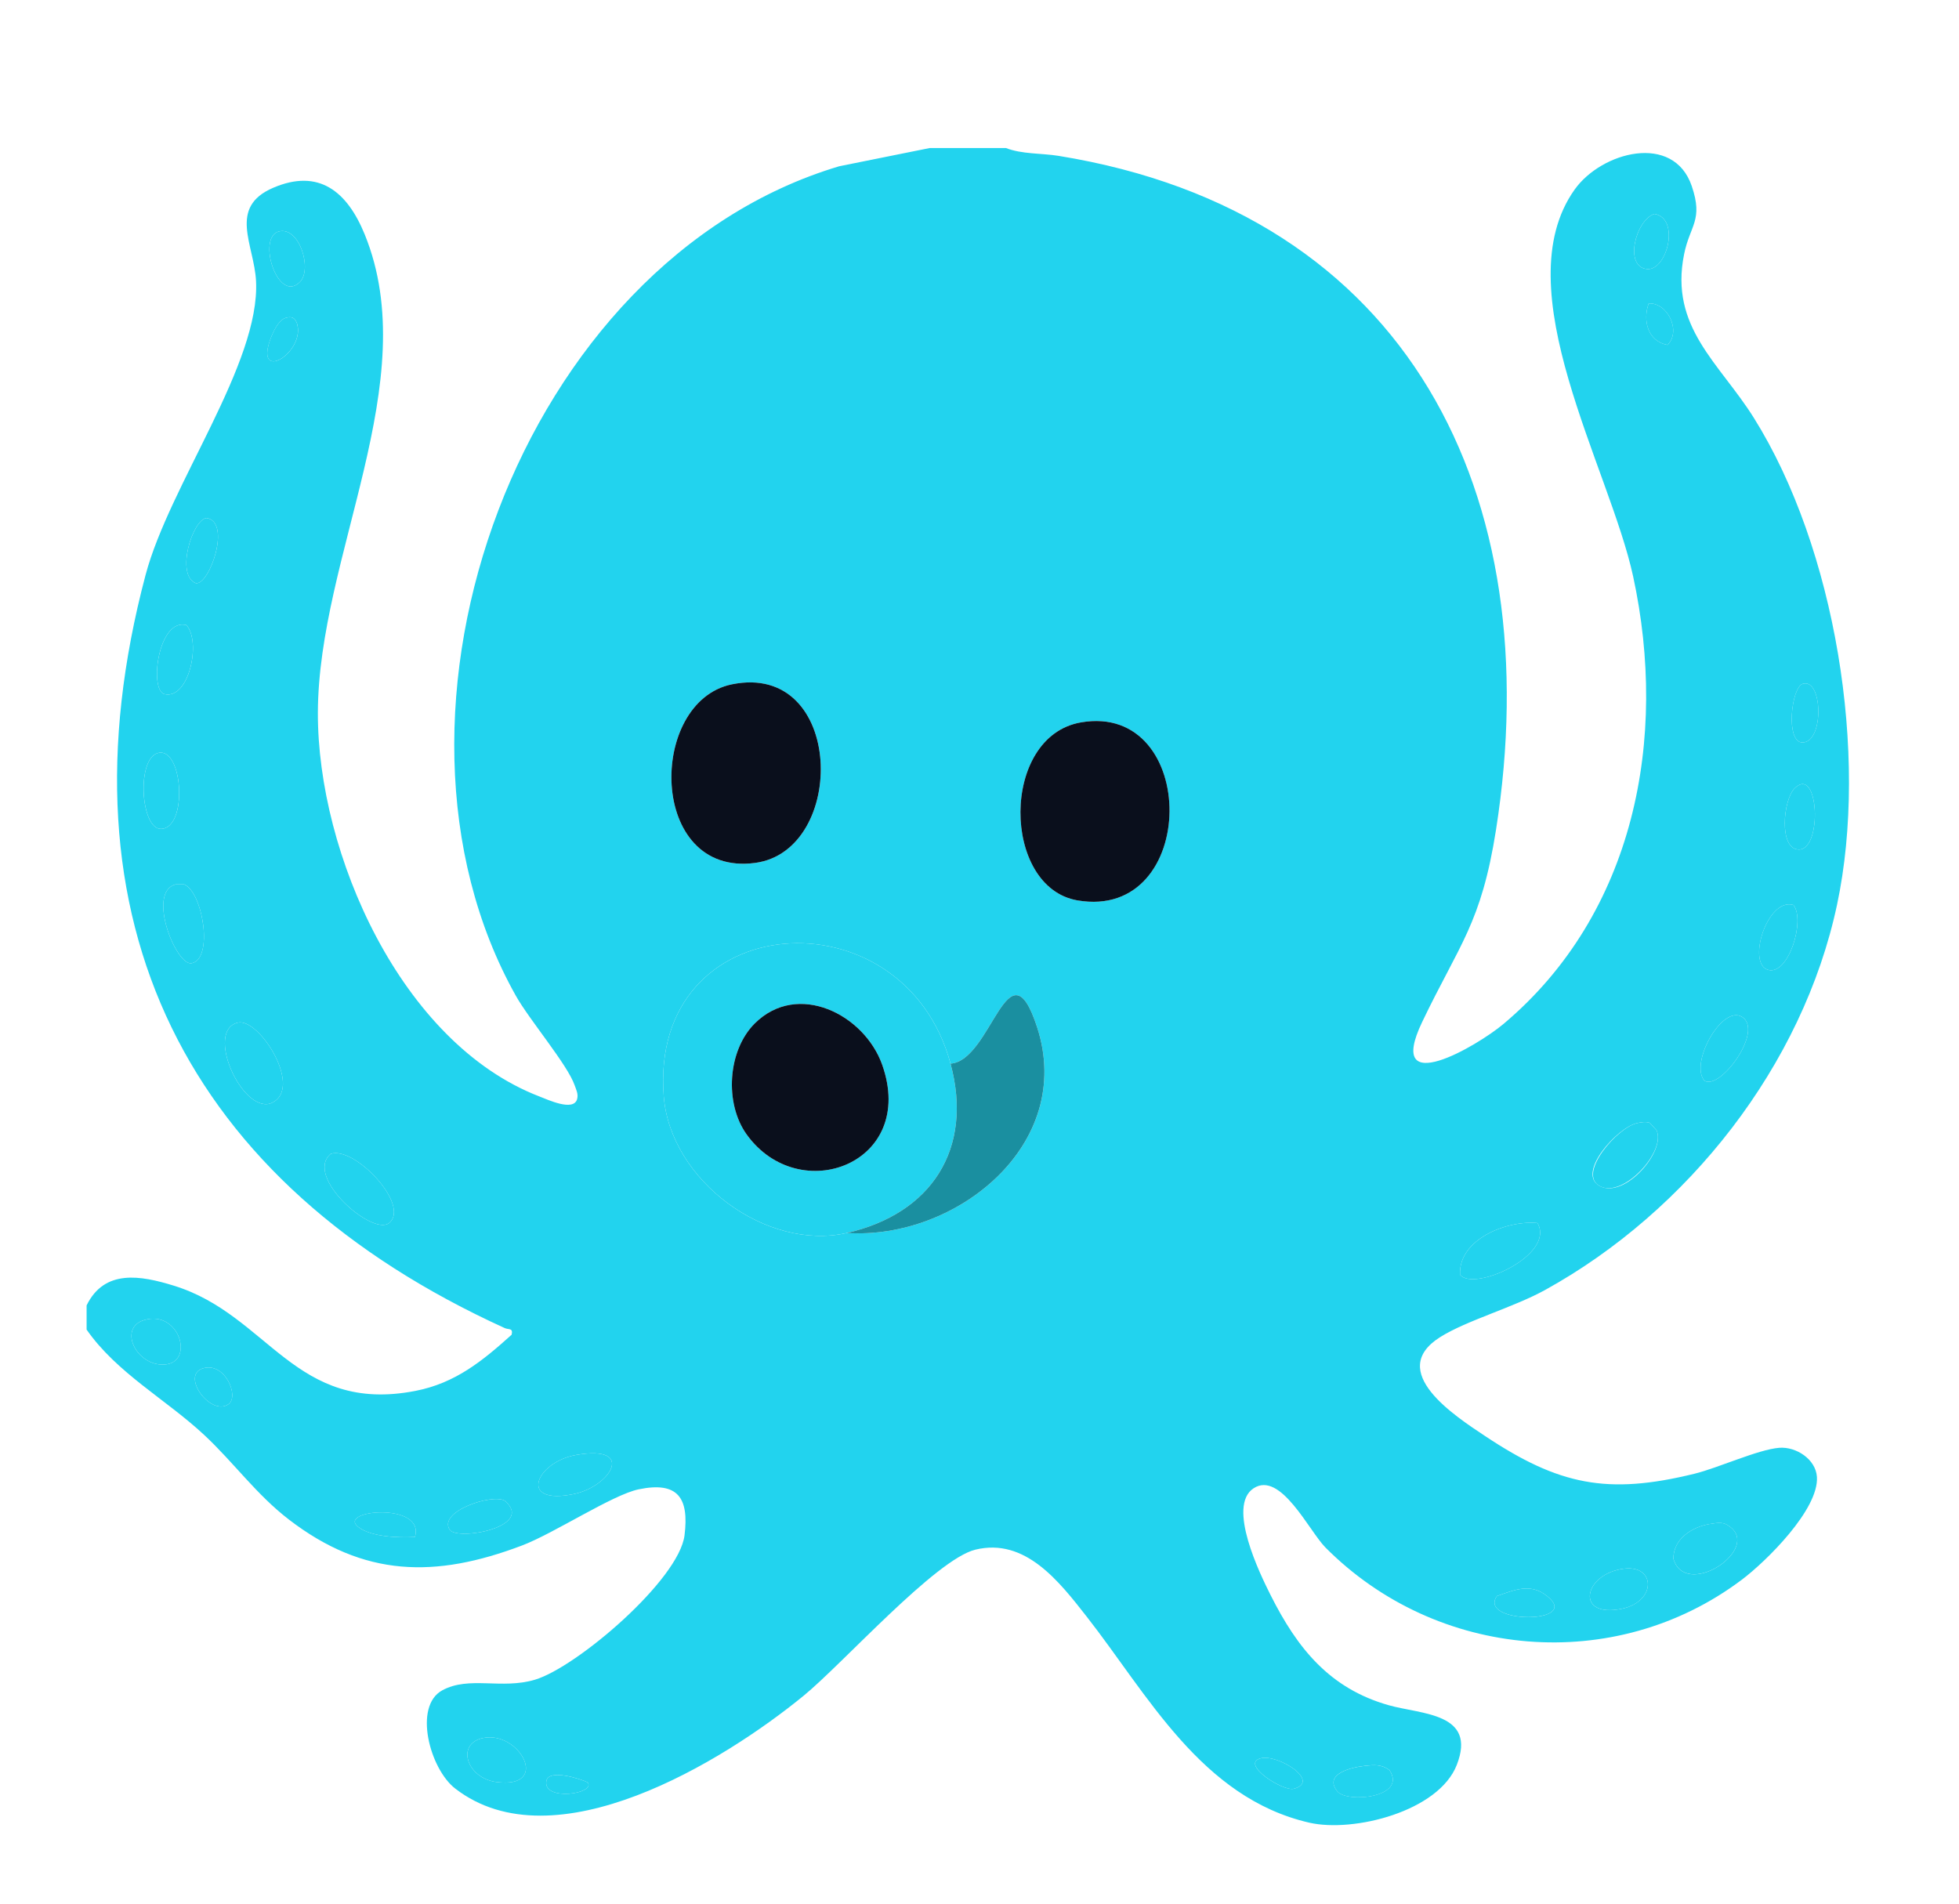
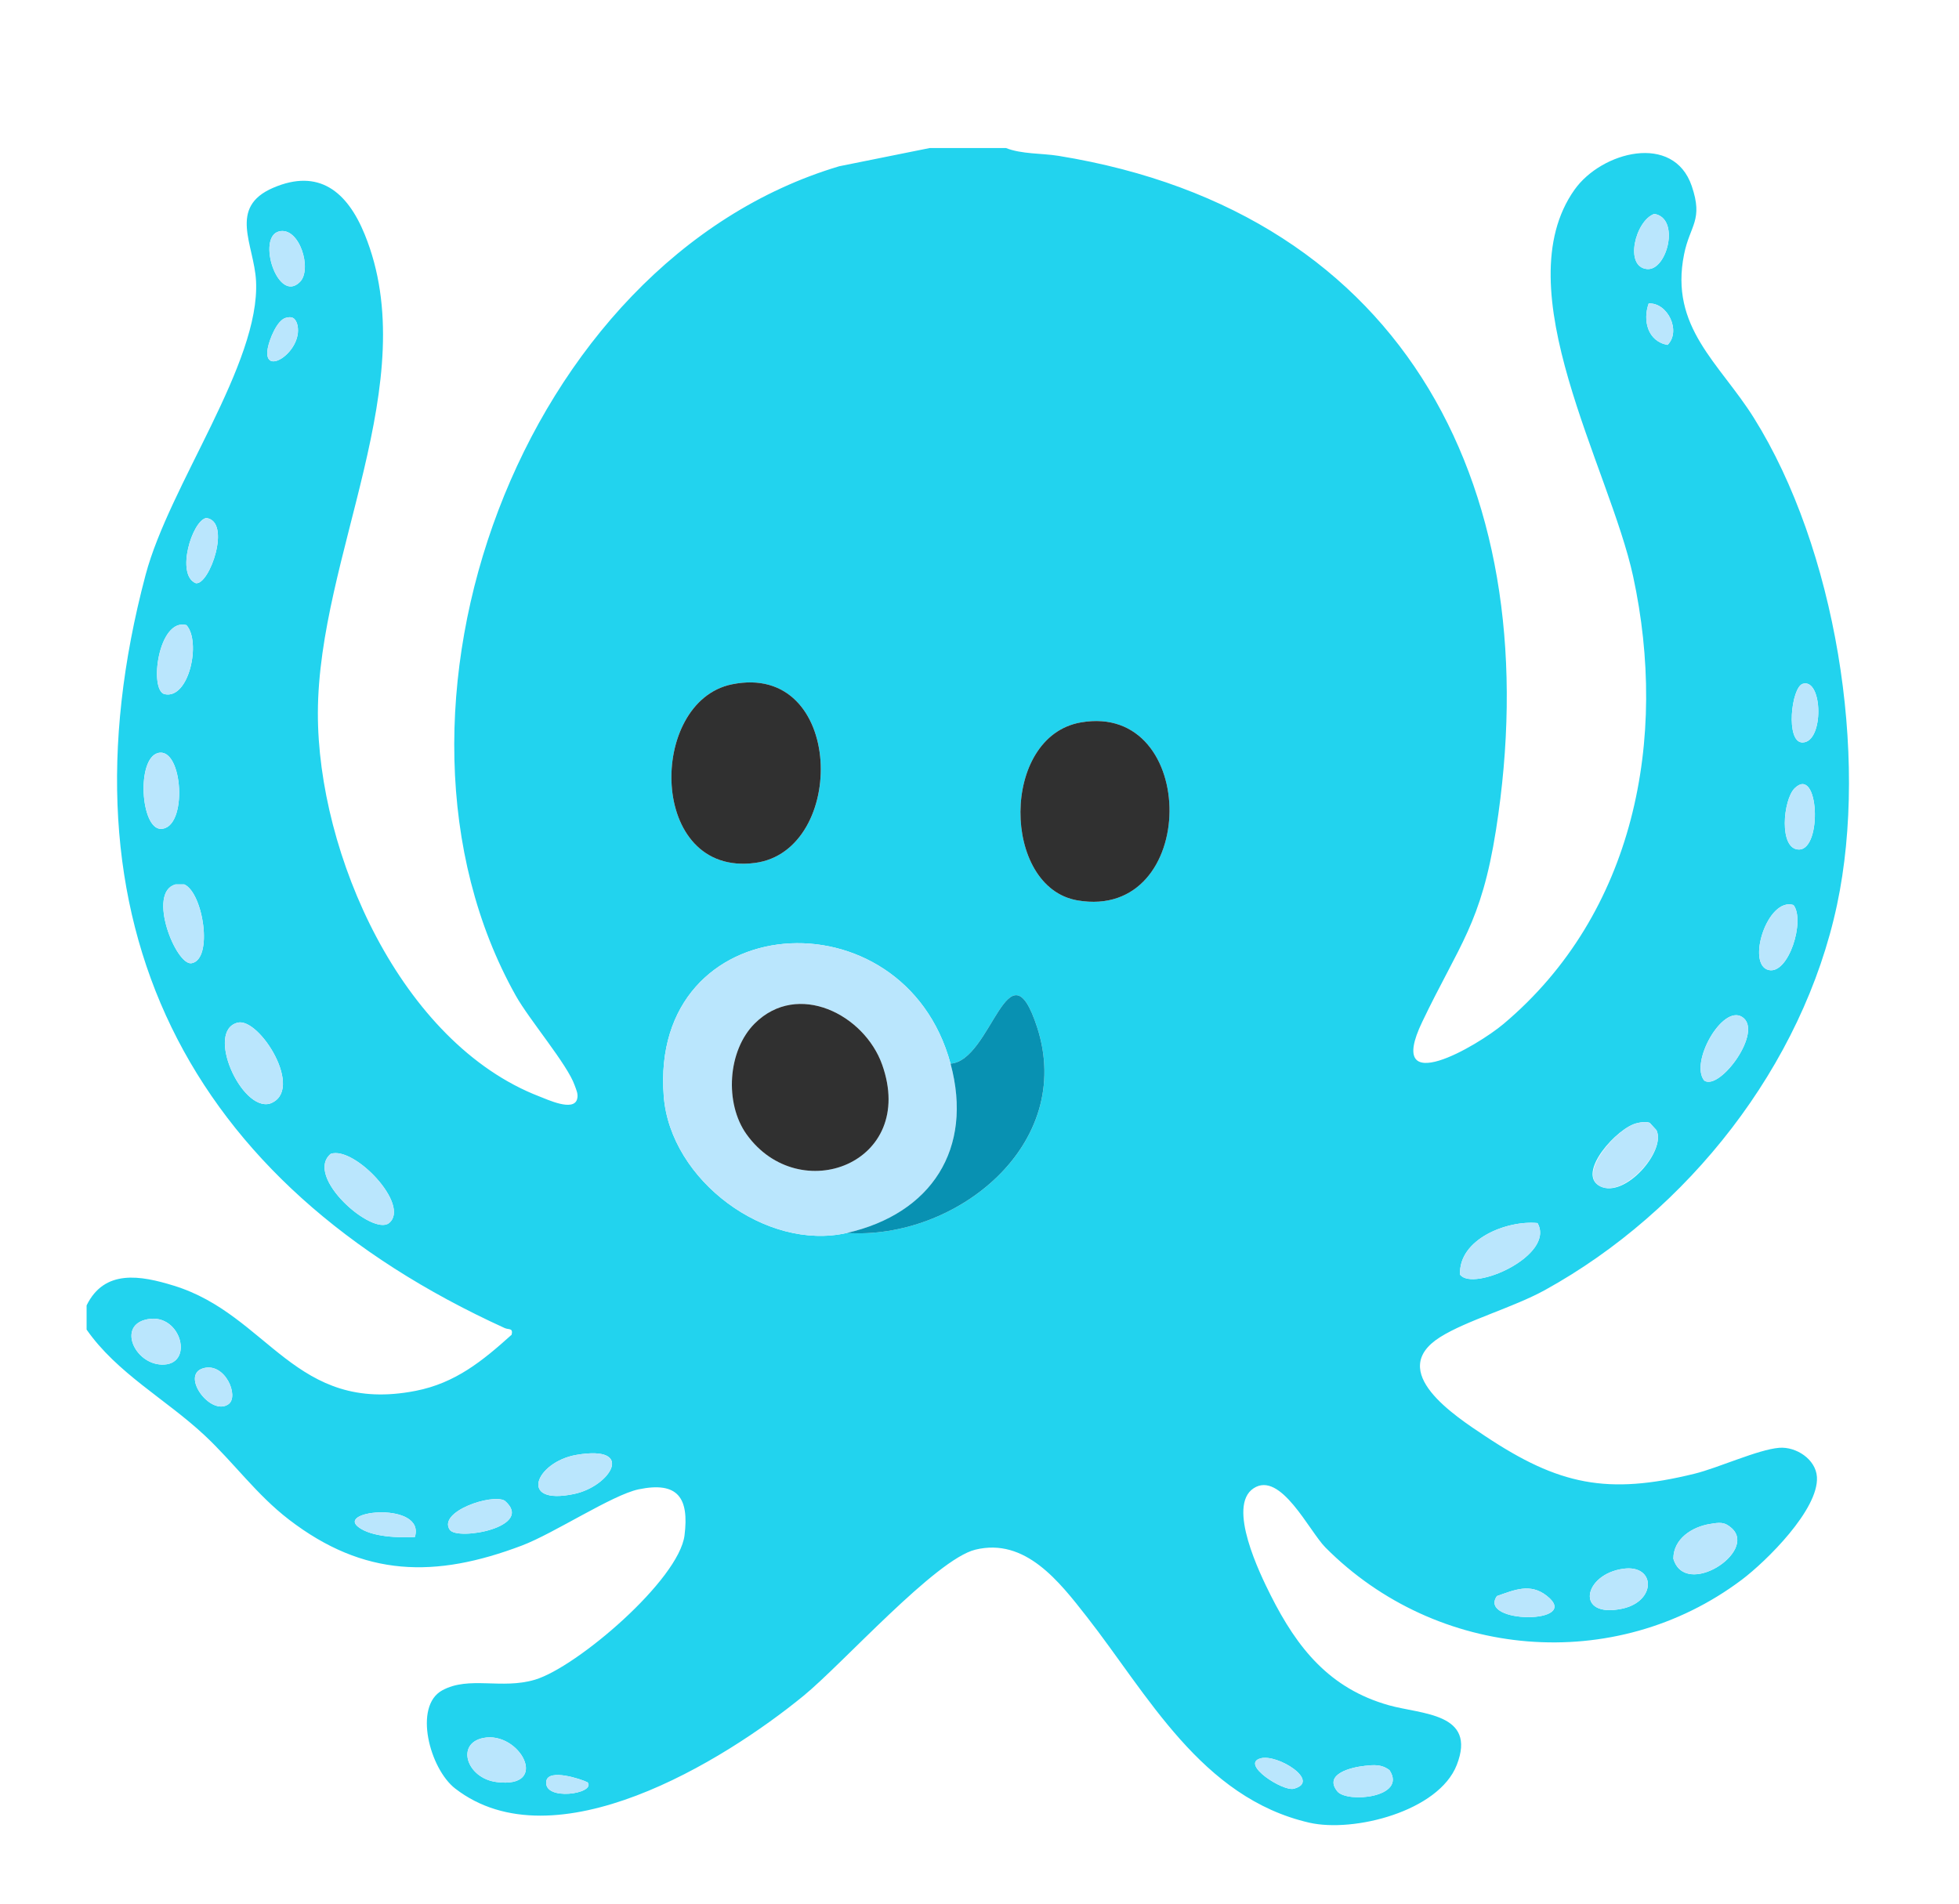
<svg xmlns="http://www.w3.org/2000/svg" viewBox="0 0 565.75 549.88">
-   <path d="m290.48 42.74c4.59 1.82 10.35 1.49 15.2 2.27 101.42 16.44 141.55 98.08 126.36 194.66-4.27 27.12-10.56 33-21.33 55.51-10.84 22.66 15.98 6.88 23.5.55 37.96-31.95 47.55-82.49 37.43-129.26-6.78-31.33-37.29-83.01-16.91-111.7 7.79-10.97 28.58-16.49 33.84-1.03 3.38 9.92-.51 11.26-2.21 19.68-4.28 21.1 10.22 31.43 20.12 47.23 23.61 37.68 33.26 97.3 24.05 140.64-9.88 46.48-43.06 88.51-84.32 111.28-9.12 5.04-22.63 8.78-30.3 13.61-15.69 9.89 4.3 22.81 13 28.59 21.28 14.16 35.32 17.04 60.41 10.88 6.97-1.71 18.39-7.01 24.52-7.5 4.84-.38 10.55 3.28 10.88 8.42.59 9.35-14.62 24.37-21.73 29.71-36.63 27.52-88.11 23-120.22-9.35-4.69-4.72-12.93-22.19-20.73-17.09s1.86 24.8 4.92 30.89c7.71 15.33 17.01 26.93 34.1 31.77 9.45 2.67 25.52 2.17 19.65 17.24-5.22 13.41-29.79 19.62-42.6 16.68-31.19-7.17-46.7-37.07-64.26-59.49-7.95-10.15-17.74-22.88-32.17-19.36-11.44 2.79-38.26 32.91-49.61 42.2-23.23 19.01-71.97 48.93-100.6 26.8-7.37-5.7-12.14-23.77-3.77-28.36 7.78-4.26 17.13-.17 26.85-3.1 12.1-3.65 41.53-28.81 43.14-41.69 1.34-10.76-1.86-15.65-13.27-13.27-7.54 1.57-24.43 12.72-33.67 16.22-25.05 9.49-45.63 9.17-67.32-7.5-9.41-7.23-15.94-16.49-24.47-24.44-11.08-10.32-25.19-17.85-33.95-30.42v-6.99c5.17-10.55 15.6-8.65 25.17-5.7 27.45 8.44 34.94 37.22 69.87 30.38 11.46-2.24 19.3-8.64 27.71-16.21.46-2.03-.8-1.38-2-1.92-91.72-41.79-130.3-117.3-103.72-217.51 6.91-26.04 33.15-61.08 31.9-84.94-.55-10.47-8.16-21.26 4.97-26.89s21.35 1.03 26.42 13.48c17.31 42.5-13.43 92.75-13.53 138.19-.08 40.66 24 95.35 63.96 110.77 2.49.96 9.76 4.37 10.88.87.46-1.51-.21-2.73-.68-4.08-2.09-6.02-13.07-18.88-17.01-25.91-45.94-81.95 1.46-212.11 93.41-239.53l26.16-5.27h21.96zm187.27 19.04c-5.47 1.91-8.78 15.34-2.08 15.93 5.8.51 9.64-14.74 2.08-15.93zm-391.11 19.63c3.59-3.64-.16-16.02-6.04-14.58-6.56 1.6-.37 21.1 6.04 14.58zm389.49 6.24c-1.74 4.87-.33 10.92 5.45 11.97 4.01-3.98.03-12.29-5.45-11.97zm-393.57 4.14c-2.6.69-4.78 6.34-5.23 8.8-1.61 8.81 10.89.44 8.41-7.29-.65-1.6-1.51-1.95-3.17-1.51zm-22.98 57.82c-4.09.69-8.91 16.45-3.03 18.83 3.95.66 10.4-17.88 3.03-18.83zm-5.74 30.93c-8.14-2.17-10.88 18.94-6.28 19.95 7.09 1.55 10.58-15.23 6.28-19.95zm157.52 17.11c-24.36 4.97-24.22 55.65 6.68 51.58 26.78-3.53 25.9-58.22-6.68-51.58zm309.26-.15c-3.32 1.01-5.01 16.94-.09 16.94 6.33 0 5.89-18.71.09-16.94zm-208.45 11.14c-23.32 4.03-22.92 47.66-1 51.41 35.26 6.03 35.28-57.33 1-51.41zm-266.53 8.84c-6.29 1.64-5.02 21.92.8 21.91 7.91-.02 6.42-23.79-.8-21.91zm472.66 10.17c-3.37 3.28-4.66 17.71 1.23 17.71 6.84 0 5.74-24.49-1.23-17.71zm-467.65 27.79c-8.29 2.33.19 23.54 4.67 22.76 6.33-1.09 3.37-20.32-2.08-22.76zm467.3 5.94c-7.58-2.32-13.65 17.18-7.21 18.77 5.82 1.44 10.66-14.37 7.21-18.77zm-273.38 94.72c31.5 2.07 66.02-25.52 54.94-59.43-8.31-25.46-13.09 9.69-25 10.53-13.56-50.16-87.16-45.29-82.82 9.47 1.93 24.33 29.64 44.73 52.88 39.43zm247.61-44.01c4.52 3.06 17.33-14.42 10.9-18.4-5.71-3.53-15.14 13.22-10.9 18.4zm-423.55-16.73c-9.36 2.36 1.06 25.67 9.31 23.39 10.27-3.64-2.98-24.99-9.31-23.39zm404.23 29c-5.75 1.14-17.91 14.69-10.73 18.26s19.1-10.24 16.26-16.2l-1.96-2.14c-1.21-.4-2.37-.17-3.57.07zm-377.35 8.89c-7.78 6.57 12.13 23.89 16.87 19.97 6.24-5.16-10.05-22.3-16.87-19.97zm348.52 19.99c-8.76-.87-22.84 4.62-22.38 14.89 3.78 5.08 27.64-5.57 22.38-14.89zm-402.34 28c-7.72 2.27-2.31 13.34 5.77 12.87 8.86-.52 4.4-15.86-5.77-12.87zm16.96 13.95c-6.61 1.96 2.19 13.99 7.33 10.37 3.19-2.25-.99-12.25-7.33-10.37zm107.81 25.01c-11.74 2.01-17.03 14.72-.68 11.29 10.56-2.21 17.93-14.25.68-11.29zm-36.57 21.63c2.19 3.26 24.73-.79 15.88-8.4-3.7-2.14-19.39 3.17-15.88 8.4zm-10.07 2.08c3.08-10.17-22.63-7.82-16.37-2.91 3.75 2.94 11.76 3.17 16.37 2.91zm374.01-3.76c-5.15.84-10.56 4.25-10.57 10.03 3.4 11.59 24.36-1.97 16.86-8.8-2.14-1.95-3.6-1.66-6.29-1.22zm-24.93 12.92c-11.69 1.53-14.11 14.4-.49 11.56 10.06-2.09 9.76-12.78.49-11.56zm-36.6 7.9c-5.61 8.08 24.99 8.19 14.37-.1-4.77-3.72-9.31-1.67-14.37.1zm-292.79 41c-7.93 1.64-4.72 11.6 3.85 12.71 15.8 2.05 6.76-14.9-3.85-12.71zm224.46 5.89c-5.75 1.7 6.53 9.57 9.64 8.77 8.09-2.09-4.71-10.23-9.64-8.77zm30.08 2.16c-3.75.39-11.87 2.32-7.85 7.34 2.79 3.48 20.3 1.82 15.08-6.11-2.35-1.77-4.53-1.52-7.23-1.24zm-224.34 4.76c-2.08-1.05-11.28-3.98-11.92-.42-1.08 5.99 14.4 3.74 11.92.42z" fill="#22D3EE" />
-   <path d="m274.51 307.2c6.67 24.66-5.59 43.35-29.94 48.9-23.24 5.3-50.95-15.11-52.88-39.43-4.34-54.76 69.26-59.63 82.82-9.47zm-56.53-11.62c-7.88 7.83-8.79 23.12-2.35 32.07 15.23 21.18 49.26 8.36 39.13-20.16-5.15-14.5-24.37-24.24-36.78-11.91z" fill="#22D3EE" />
-   <path d="m211.36 197.65c32.57-6.65 33.45 48.05 6.68 51.58-30.9 4.07-31.04-46.6-6.68-51.58z" fill="#0A0F1C" />
-   <path d="m312.17 208.64c34.29-5.92 34.26 57.44-1 51.41-21.93-3.75-22.32-47.38 1-51.41z" fill="#0A0F1C" />
-   <path d="m244.57 356.1c24.36-5.55 36.61-24.24 29.94-48.9 11.91-.84 16.69-36 25-10.53 11.07 33.91-23.45 61.5-54.94 59.43z" fill="#1A8FA0" />
-   <path d="m68.63 295.36c6.33-1.6 19.58 19.75 9.31 23.39-8.25 2.27-18.67-21.03-9.31-23.39z" fill="#22D3EE" />
-   <path d="m95.51 333.25c6.82-2.33 23.11 14.8 16.87 19.97-4.74 3.92-24.65-13.4-16.87-19.97z" fill="#22D3EE" />
-   <path d="m444.03 353.24c5.26 9.32-18.6 19.97-22.38 14.89-.45-10.27 13.62-15.76 22.38-14.89z" fill="#22D3EE" />
-   <path d="m472.86 324.36c1.2-.24 2.37-.47 3.57-.07l1.96 2.14c2.84 5.95-9.39 19.61-16.26 16.2s4.98-17.12 10.73-18.26z" fill="#22D3EE" />
-   <path d="m493.83 440.15c2.69-.44 4.15-.73 6.29 1.22 7.5 6.83-13.46 20.39-16.86 8.8.01-5.77 5.42-9.18 10.57-10.03z" fill="#22D3EE" />
-   <path d="m50.65 255.44h2.59c5.45 2.45 8.42 21.67 2.08 22.76-4.48.77-12.96-20.43-4.67-22.76z" fill="#22D3EE" />
-   <path d="m166.46 420.2c17.25-2.96 9.88 9.08-.68 11.29-16.36 3.42-11.06-9.28.68-11.29z" fill="#22D3EE" />
-   <path d="m45.64 217.48c7.22-1.88 8.7 21.89.8 21.91-5.81.01-7.08-20.27-.8-21.91z" fill="#22D3EE" />
-   <path d="m139.51 501.97c10.61-2.19 19.65 14.76 3.85 12.71-8.57-1.11-11.78-11.07-3.85-12.71z" fill="#22D3EE" />
-   <path d="m492.18 312.09c-4.24-5.18 5.19-21.93 10.9-18.4 6.43 3.98-6.38 21.46-10.9 18.4z" fill="#22D3EE" />
-   <path d="m53.84 180.54c4.29 4.71.81 21.49-6.28 19.95-4.59-1-1.86-22.12 6.28-19.95z" fill="#22D3EE" />
-   <path d="m468.9 453.07c9.27-1.21 9.57 9.47-.49 11.56-13.61 2.83-11.2-10.03.49-11.56z" fill="#22D3EE" />
-   <path d="m517.95 261.38c3.45 4.39-1.38 20.21-7.21 18.77-6.45-1.59-.38-21.09 7.21-18.77z" fill="#22D3EE" />
-   <path d="m41.69 381.24c10.17-2.99 14.63 12.35 5.77 12.87-8.08.47-13.49-10.6-5.77-12.87z" fill="#22D3EE" />
-   <path d="m129.89 441.83c-3.52-5.23 12.18-10.53 15.88-8.4 8.86 7.6-13.69 11.65-15.88 8.4z" fill="#22D3EE" />
-   <g fill="#22D3EE">
+   <path d="m290.48 42.74c4.59 1.82 10.35 1.49 15.2 2.27 101.42 16.44 141.55 98.08 126.36 194.66-4.27 27.12-10.56 33-21.33 55.51-10.84 22.66 15.98 6.88 23.5.55 37.96-31.95 47.55-82.49 37.43-129.26-6.78-31.33-37.29-83.01-16.91-111.7 7.79-10.97 28.58-16.49 33.84-1.03 3.38 9.92-.51 11.26-2.21 19.68-4.28 21.1 10.22 31.43 20.12 47.23 23.61 37.68 33.26 97.3 24.05 140.64-9.88 46.48-43.06 88.51-84.32 111.28-9.12 5.04-22.63 8.78-30.3 13.61-15.69 9.89 4.3 22.81 13 28.59 21.28 14.16 35.32 17.04 60.41 10.88 6.97-1.71 18.39-7.01 24.52-7.5 4.84-.38 10.55 3.28 10.88 8.42.59 9.35-14.62 24.37-21.73 29.71-36.63 27.52-88.11 23-120.22-9.35-4.69-4.72-12.93-22.19-20.73-17.09s1.86 24.8 4.92 30.89c7.71 15.33 17.01 26.93 34.1 31.77 9.45 2.67 25.52 2.17 19.65 17.24-5.22 13.41-29.79 19.62-42.6 16.68-31.19-7.17-46.7-37.07-64.26-59.49-7.95-10.15-17.74-22.88-32.17-19.36-11.44 2.79-38.26 32.91-49.61 42.2-23.23 19.01-71.97 48.93-100.6 26.8-7.37-5.7-12.14-23.77-3.77-28.36 7.78-4.26 17.13-.17 26.85-3.1 12.1-3.65 41.53-28.81 43.14-41.69 1.34-10.76-1.86-15.65-13.27-13.27-7.54 1.57-24.43 12.72-33.67 16.22-25.05 9.49-45.63 9.17-67.32-7.5-9.41-7.23-15.94-16.49-24.47-24.44-11.08-10.32-25.19-17.85-33.95-30.42v-6.99c5.17-10.55 15.6-8.65 25.17-5.7 27.45 8.44 34.94 37.22 69.87 30.38 11.46-2.24 19.3-8.64 27.71-16.21.46-2.03-.8-1.38-2-1.92-91.72-41.79-130.3-117.3-103.72-217.51 6.91-26.04 33.15-61.08 31.9-84.94-.55-10.47-8.16-21.26 4.97-26.89s21.35 1.03 26.42 13.48c17.31 42.5-13.43 92.75-13.53 138.19-.08 40.66 24 95.35 63.96 110.77 2.49.96 9.76 4.37 10.88.87.46-1.51-.21-2.73-.68-4.08-2.09-6.02-13.07-18.88-17.01-25.91-45.94-81.95 1.46-212.11 93.41-239.53l26.16-5.27h21.96zm187.27 19.04c-5.47 1.91-8.78 15.34-2.08 15.93 5.8.51 9.64-14.74 2.08-15.93zm-391.11 19.63c3.59-3.64-.16-16.02-6.04-14.58-6.56 1.6-.37 21.1 6.04 14.58zm389.49 6.24c-1.74 4.87-.33 10.92 5.45 11.97 4.01-3.98.03-12.29-5.45-11.97zm-393.57 4.14c-2.6.69-4.78 6.34-5.23 8.8-1.61 8.81 10.89.44 8.41-7.29-.65-1.6-1.51-1.95-3.17-1.51zm-22.98 57.82c-4.09.69-8.91 16.45-3.03 18.83 3.95.66 10.4-17.88 3.03-18.83zm-5.74 30.93c-8.14-2.17-10.88 18.94-6.28 19.95 7.09 1.55 10.58-15.23 6.28-19.95zm157.52 17.11c-24.36 4.97-24.22 55.65 6.68 51.58 26.78-3.53 25.9-58.22-6.68-51.58zm309.26-.15c-3.32 1.01-5.01 16.94-.09 16.94 6.33 0 5.89-18.71.09-16.94zm-208.45 11.14c-23.32 4.03-22.92 47.66-1 51.41 35.26 6.03 35.28-57.33 1-51.41zm-266.53 8.84c-6.29 1.64-5.02 21.92.8 21.91 7.91-.02 6.42-23.79-.8-21.91zm472.66 10.17c-3.37 3.28-4.66 17.71 1.23 17.71 6.84 0 5.74-24.49-1.23-17.71zm-467.65 27.79c-8.29 2.33.19 23.54 4.67 22.76 6.33-1.09 3.37-20.32-2.08-22.76zm467.3 5.94c-7.58-2.32-13.65 17.18-7.21 18.77 5.82 1.44 10.66-14.37 7.21-18.77zm-273.38 94.72c31.5 2.07 66.02-25.52 54.94-59.43-8.31-25.46-13.09 9.69-25 10.53-13.56-50.16-87.16-45.29-82.82 9.47 1.93 24.33 29.64 44.73 52.88 39.43zm247.61-44.01c4.52 3.06 17.33-14.42 10.9-18.4-5.71-3.53-15.14 13.22-10.9 18.4zm-423.55-16.73c-9.36 2.36 1.06 25.67 9.31 23.39 10.27-3.64-2.98-24.99-9.31-23.39zm404.23 29c-5.75 1.14-17.91 14.69-10.73 18.26s19.1-10.24 16.26-16.2l-1.96-2.14c-1.21-.4-2.37-.17-3.57.07zm-377.35 8.89c-7.78 6.57 12.13 23.89 16.87 19.97 6.24-5.16-10.05-22.3-16.87-19.97zm348.52 19.99c-8.76-.87-22.84 4.62-22.38 14.89 3.78 5.08 27.64-5.57 22.38-14.89zm-402.34 28c-7.72 2.27-2.31 13.34 5.77 12.87 8.86-.52 4.4-15.86-5.77-12.87zm16.96 13.95c-6.61 1.96 2.19 13.99 7.33 10.37 3.19-2.25-.99-12.25-7.33-10.37zm107.81 25.01c-11.74 2.01-17.03 14.72-.68 11.29 10.56-2.21 17.93-14.25.68-11.29zm-36.57 21.63c2.19 3.26 24.73-.79 15.88-8.4-3.7-2.14-19.39 3.17-15.88 8.4zm-10.07 2.08c3.08-10.17-22.63-7.82-16.37-2.91 3.75 2.94 11.76 3.17 16.37 2.91zm374.01-3.76c-5.15.84-10.56 4.25-10.57 10.03 3.4 11.59 24.36-1.97 16.86-8.8-2.14-1.95-3.6-1.66-6.29-1.22zm-24.93 12.92c-11.69 1.53-14.11 14.4-.49 11.56 10.06-2.09 9.76-12.78.49-11.56zm-36.6 7.9c-5.61 8.08 24.99 8.19 14.37-.1-4.77-3.72-9.31-1.67-14.37.1zm-292.79 41c-7.93 1.64-4.72 11.6 3.85 12.71 15.8 2.05 6.76-14.9-3.85-12.71zm224.46 5.89c-5.75 1.7 6.53 9.57 9.64 8.77 8.09-2.09-4.71-10.23-9.64-8.77zm30.08 2.16c-3.75.39-11.87 2.32-7.85 7.34 2.79 3.48 20.3 1.82 15.08-6.11-2.35-1.77-4.53-1.52-7.23-1.24zm-224.34 4.76c-2.08-1.05-11.28-3.98-11.92-.42-1.08 5.99 14.4 3.74 11.92.42z" fill="#22d3ee" />
+   <path d="m274.51 307.2c6.67 24.66-5.59 43.35-29.94 48.9-23.24 5.3-50.95-15.11-52.88-39.43-4.34-54.76 69.26-59.63 82.82-9.47zm-56.53-11.62c-7.88 7.83-8.79 23.12-2.35 32.07 15.23 21.18 49.26 8.36 39.13-20.16-5.15-14.5-24.37-24.24-36.78-11.91z" fill="#bae6fd" />
+   <path d="m211.36 197.65c32.57-6.65 33.45 48.05 6.68 51.58-30.9 4.07-31.04-46.6-6.68-51.58z" fill="#303030" />
+   <path d="m312.17 208.64c34.29-5.92 34.26 57.44-1 51.41-21.93-3.75-22.32-47.38 1-51.41z" fill="#303030" />
+   <path d="m244.57 356.1c24.36-5.55 36.61-24.24 29.94-48.9 11.91-.84 16.69-36 25-10.53 11.07 33.91-23.45 61.5-54.94 59.43z" fill="#0891b2" />
+   <path d="m68.63 295.36c6.33-1.6 19.58 19.75 9.31 23.39-8.25 2.27-18.67-21.03-9.31-23.39z" fill="#bae6fd" />
+   <path d="m95.51 333.25c6.82-2.33 23.11 14.8 16.87 19.97-4.74 3.92-24.65-13.4-16.87-19.97z" fill="#bae6fd" />
+   <path d="m444.03 353.24c5.26 9.32-18.6 19.97-22.38 14.89-.45-10.27 13.62-15.76 22.38-14.89z" fill="#bae6fd" />
+   <path d="m472.86 324.36c1.2-.24 2.37-.47 3.57-.07l1.96 2.14c2.84 5.95-9.39 19.61-16.26 16.2s4.98-17.12 10.73-18.26z" fill="#bae6fd" />
+   <path d="m493.83 440.15c2.69-.44 4.15-.73 6.29 1.22 7.5 6.83-13.46 20.39-16.86 8.8.01-5.77 5.42-9.18 10.57-10.03z" fill="#bae6fd" />
+   <path d="m50.65 255.44h2.59c5.45 2.45 8.42 21.67 2.08 22.76-4.48.77-12.96-20.43-4.67-22.76z" fill="#bae6fd" />
+   <path d="m166.46 420.2c17.25-2.96 9.88 9.08-.68 11.29-16.36 3.42-11.06-9.28.68-11.29z" fill="#bae6fd" />
+   <path d="m45.64 217.48c7.22-1.88 8.7 21.89.8 21.91-5.81.01-7.08-20.27-.8-21.91z" fill="#bae6fd" />
+   <path d="m139.51 501.97c10.61-2.19 19.65 14.76 3.85 12.71-8.57-1.11-11.78-11.07-3.85-12.71z" fill="#bae6fd" />
+   <path d="m492.18 312.09c-4.24-5.18 5.19-21.93 10.9-18.4 6.43 3.98-6.38 21.46-10.9 18.4z" fill="#bae6fd" />
+   <path d="m53.84 180.54c4.29 4.71.81 21.49-6.28 19.95-4.59-1-1.86-22.12 6.28-19.95z" fill="#bae6fd" />
+   <path d="m468.9 453.07c9.27-1.21 9.57 9.47-.49 11.56-13.61 2.83-11.2-10.03.49-11.56z" fill="#bae6fd" />
+   <path d="m517.95 261.38c3.45 4.39-1.38 20.21-7.21 18.77-6.45-1.59-.38-21.09 7.21-18.77z" fill="#bae6fd" />
+   <path d="m41.69 381.24c10.17-2.99 14.63 12.35 5.77 12.87-8.08.47-13.49-10.6-5.77-12.87z" fill="#bae6fd" />
+   <path d="m129.89 441.83c-3.52-5.23 12.18-10.53 15.88-8.4 8.86 7.6-13.69 11.65-15.88 8.4z" fill="#bae6fd" />
+   <g fill="#bae6fd">
    <path d="m518.3 227.65c6.97-6.78 8.07 17.71 1.23 17.71-5.89 0-4.6-14.43-1.23-17.71z" />
    <path d="m394.05 510.02c2.7-.28 4.88-.54 7.23 1.24 5.22 7.93-12.29 9.59-15.08 6.11-4.02-5.02 4.1-6.95 7.85-7.34z" />
    <path d="m86.64 81.41c-6.42 6.51-12.6-12.99-6.04-14.58 5.88-1.43 9.63 10.94 6.04 14.58z" />
    <path d="m59.58 149.61c7.37.95.92 19.48-3.03 18.83-5.88-2.38-1.06-18.14 3.03-18.83z" />
  </g>
-   <path d="m477.75 61.78c7.56 1.2 3.71 16.45-2.08 15.93-6.7-.59-3.38-14.02 2.08-15.93z" fill="#22D3EE" />
-   <path d="m432.3 460.97c5.06-1.76 9.6-3.82 14.37-.1 10.62 8.28-19.98 8.17-14.37.1z" fill="#22D3EE" />
-   <path d="m520.62 197.5c5.81-1.77 6.24 16.95-.09 16.94-4.92 0-3.24-15.93.09-16.94z" fill="#22D3EE" />
-   <path d="m119.82 443.91c-4.61.26-12.62.03-16.37-2.91-6.26-4.91 19.45-7.27 16.37 2.91z" fill="#22D3EE" />
-   <path d="m58.65 395.19c6.34-1.88 10.53 8.13 7.33 10.37-5.14 3.62-13.94-8.41-7.33-10.37z" fill="#22D3EE" />
-   <path d="m82.56 91.79c1.66-.44 2.52-.09 3.17 1.51 2.49 7.73-10.02 16.1-8.41 7.29.45-2.47 2.63-8.12 5.23-8.8z" fill="#22D3EE" />
-   <path d="m363.97 507.86c4.93-1.46 17.73 6.68 9.64 8.77-3.1.8-15.38-7.07-9.64-8.77z" fill="#22D3EE" />
-   <path d="m476.13 87.65c5.49-.32 9.46 7.99 5.45 11.97-5.78-1.05-7.2-7.1-5.45-11.97z" fill="#22D3EE" />
-   <path d="m169.71 514.78c2.48 3.32-12.99 5.57-11.92-.42.64-3.55 9.84-.62 11.92.42z" fill="#22D3EE" />
-   <path d="m217.98 295.58c12.41-12.33 31.62-2.59 36.78 11.91 10.13 28.52-23.89 41.34-39.13 20.16-6.44-8.95-5.53-24.24 2.35-32.07z" fill="#0A0F1C" />
+   <path d="m477.75 61.78c7.56 1.2 3.71 16.45-2.08 15.93-6.7-.59-3.38-14.02 2.08-15.93z" fill="#bae6fd" />
+   <path d="m432.3 460.97c5.06-1.76 9.6-3.82 14.37-.1 10.62 8.28-19.98 8.17-14.37.1z" fill="#bae6fd" />
+   <path d="m520.62 197.5c5.81-1.77 6.24 16.95-.09 16.94-4.92 0-3.24-15.93.09-16.94z" fill="#bae6fd" />
+   <path d="m119.82 443.91c-4.61.26-12.62.03-16.37-2.91-6.26-4.91 19.45-7.27 16.37 2.91z" fill="#bae6fd" />
+   <path d="m58.65 395.19c6.34-1.88 10.53 8.13 7.33 10.37-5.14 3.62-13.94-8.41-7.33-10.37z" fill="#bae6fd" />
+   <path d="m82.56 91.79c1.66-.44 2.52-.09 3.17 1.51 2.49 7.73-10.02 16.1-8.41 7.29.45-2.47 2.63-8.12 5.23-8.8z" fill="#bae6fd" />
+   <path d="m363.97 507.86c4.93-1.46 17.73 6.68 9.64 8.77-3.1.8-15.38-7.07-9.64-8.77z" fill="#bae6fd" />
+   <path d="m476.13 87.65c5.49-.32 9.46 7.99 5.45 11.97-5.78-1.05-7.2-7.1-5.45-11.97z" fill="#bae6fd" />
+   <path d="m169.71 514.78c2.48 3.32-12.99 5.57-11.92-.42.64-3.55 9.84-.62 11.92.42z" fill="#bae6fd" />
+   <path d="m217.98 295.58c12.41-12.33 31.62-2.59 36.78 11.91 10.13 28.52-23.89 41.34-39.13 20.16-6.44-8.95-5.53-24.24 2.35-32.07z" fill="#303030" />
</svg>
